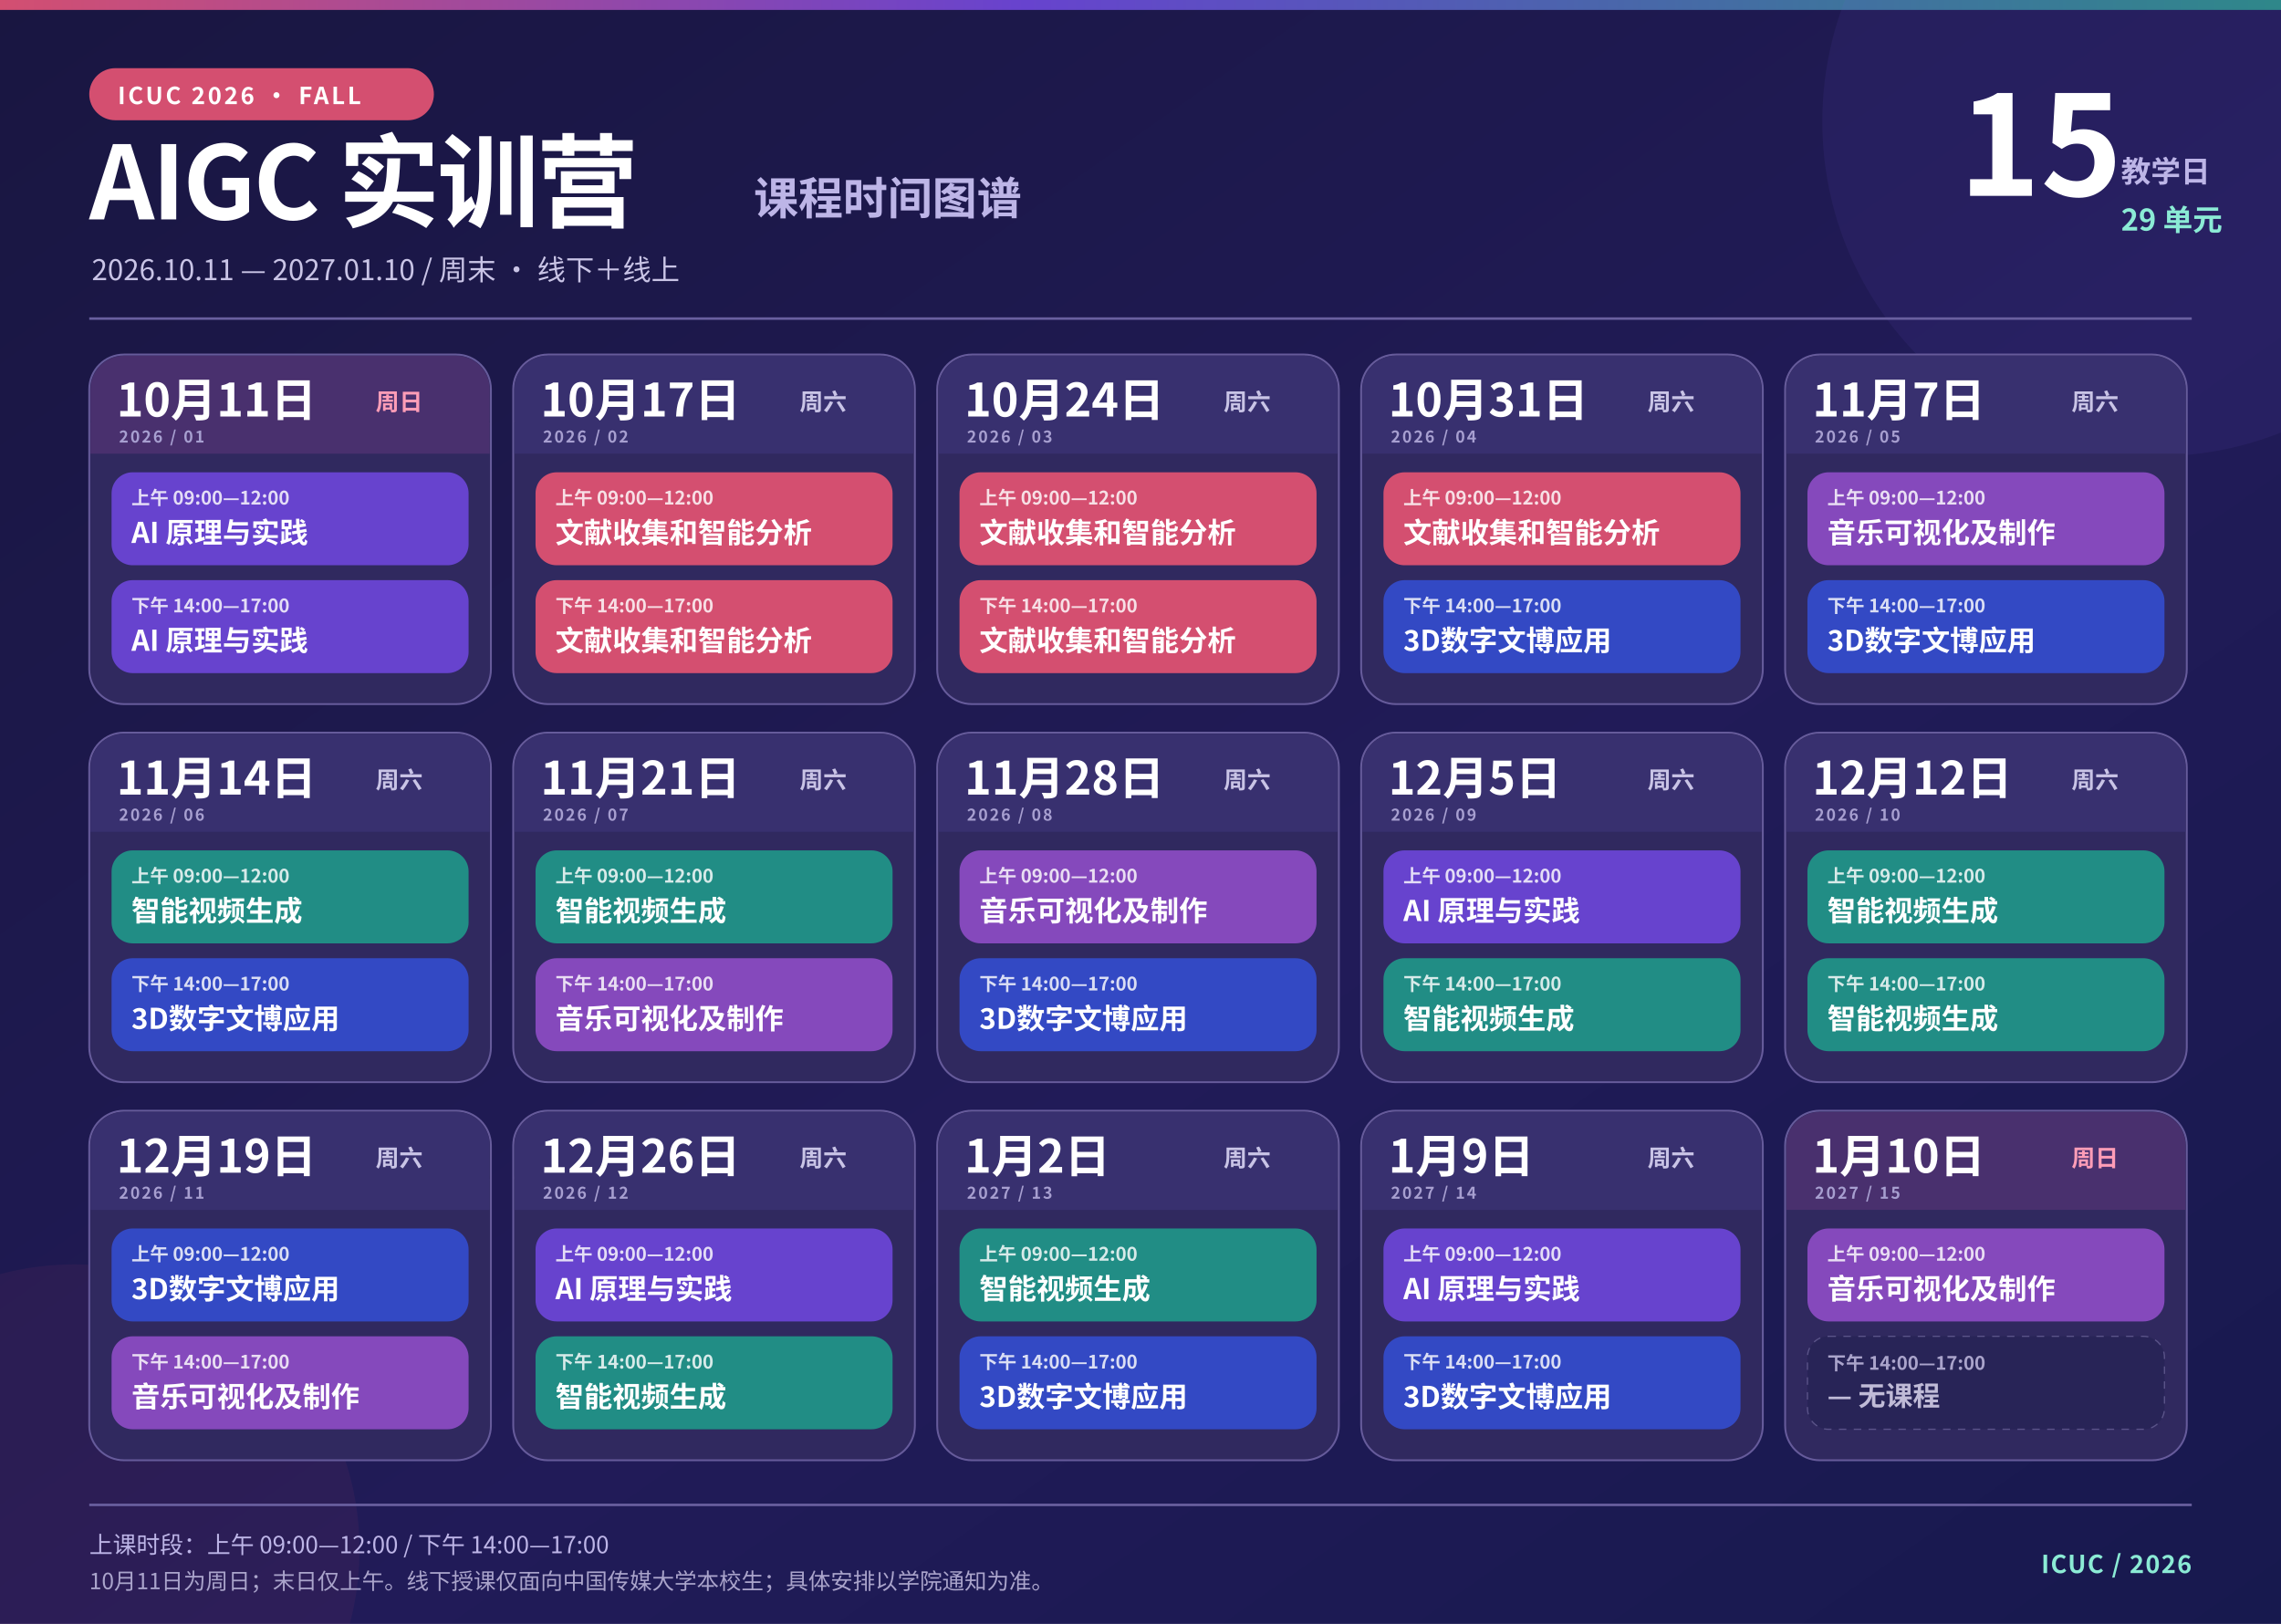
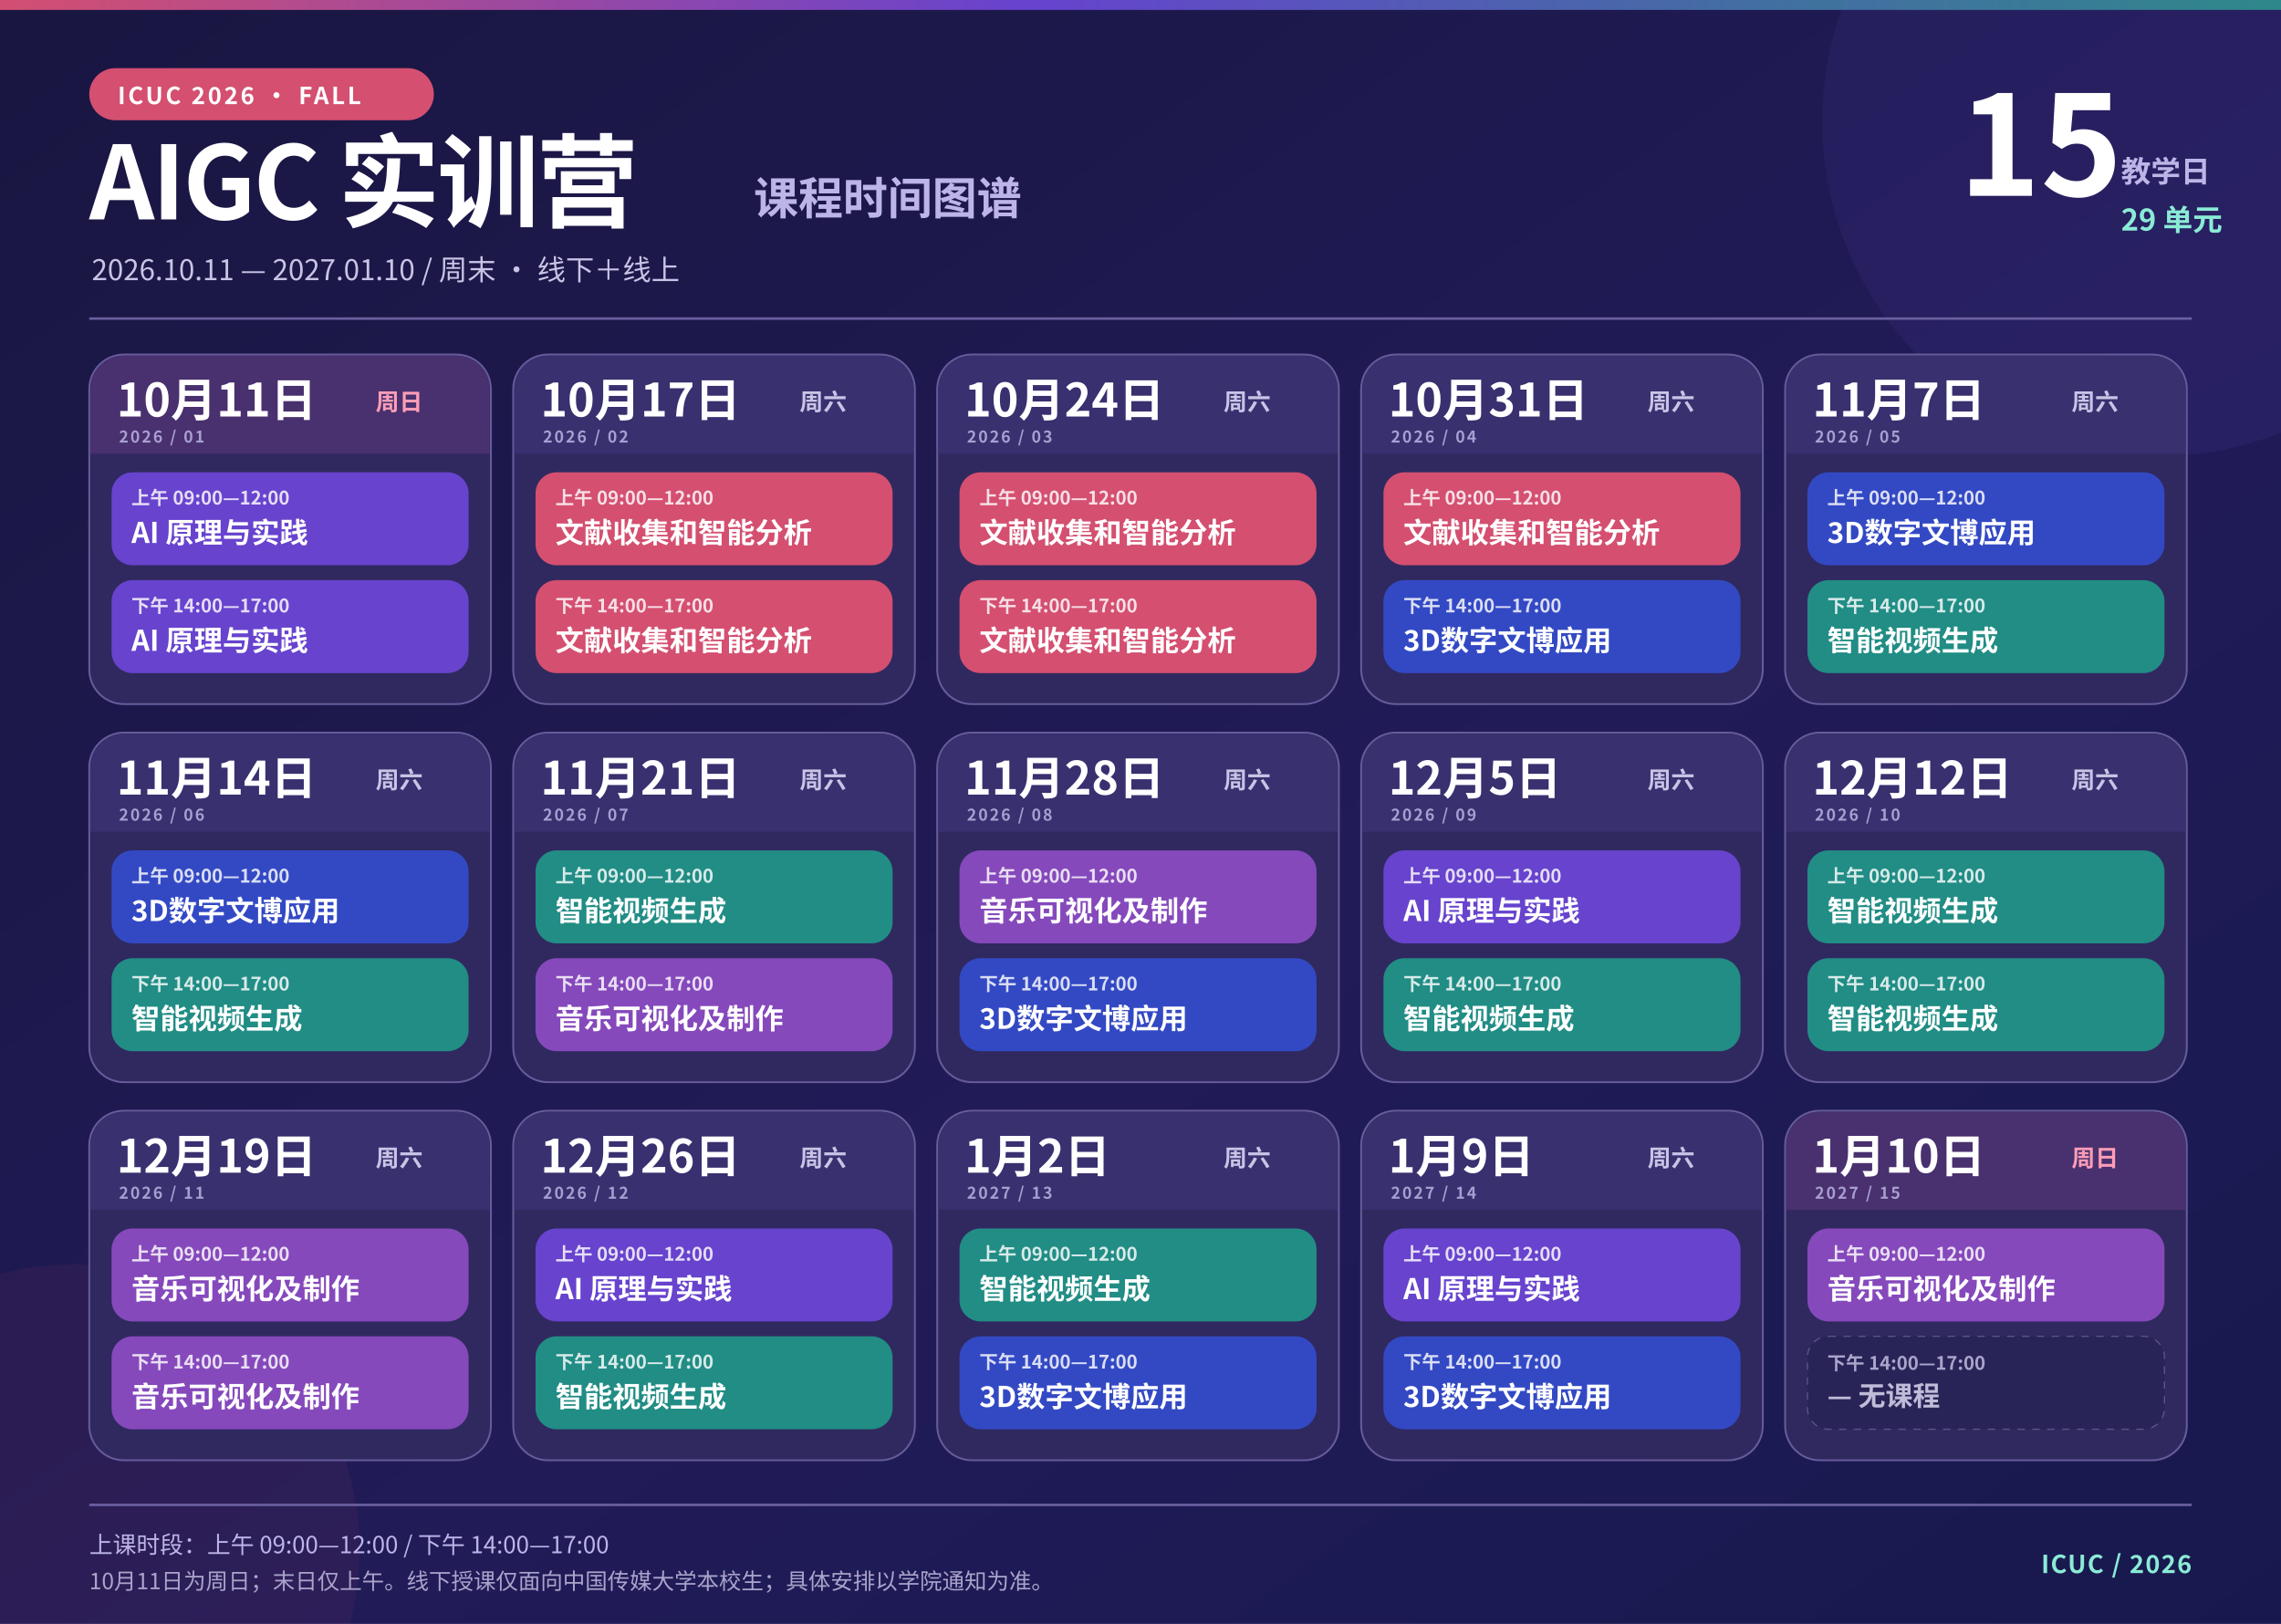
<svg xmlns="http://www.w3.org/2000/svg" width="1840" height="1310" viewBox="0 0 1840 1310" role="img" aria-labelledby="title desc">
  <defs>
    <linearGradient id="bg" x2="1" y2="1">
      <stop stop-color="#191641" />
      <stop offset=".58" stop-color="#211b58" />
      <stop offset="1" stop-color="#17194e" />
    </linearGradient>
    <linearGradient id="shine" x2="1" y2="0">
      <stop stop-color="#d44f70" />
      <stop offset=".45" stop-color="#6743ce" />
      <stop offset="1" stop-color="#288e82" />
    </linearGradient>
  </defs>
  <rect x="0" y="0" width="1840" height="1310" rx="0" fill="url(#bg)" />
  <rect x="0" y="0" width="1840" height="8" rx="0" fill="url(#shine)" />
  <circle cx="1740" cy="98" r="270" fill="#7352d0" opacity=".09" />
  <circle cx="60" cy="1250" r="230" fill="#d44f70" opacity=".07" />
  <rect x="72" y="55" width="278" height="42" rx="21" fill="#d44f70" />
  <text x="95" y="84" fill="#ffffff" font-family="Microsoft YaHei, Noto Sans CJK SC, Arial, sans-serif" font-size="19" font-weight="800" letter-spacing="2">ICUC 2026 · FALL</text>
  <text x="72" y="177" fill="#ffffff" font-family="Microsoft YaHei, Noto Sans CJK SC, Arial, sans-serif" font-size="82" font-weight="900" letter-spacing="-2">AIGC 实训营</text>
  <text x="608" y="173" fill="#bdb5e7" font-family="Microsoft YaHei, Noto Sans CJK SC, Arial, sans-serif" font-size="36" font-weight="650">课程时间图谱</text>
  <text x="74" y="226" fill="#c9c4e6" font-family="Microsoft YaHei, Noto Sans CJK SC, Arial, sans-serif" font-size="23" font-weight="500">2026.10.11  —  2027.01.10     /     周末 · 线下＋线上</text>
  <text x="1580" y="158" fill="#ffffff" font-family="Microsoft YaHei, Noto Sans CJK SC, Arial, sans-serif" font-size="112" font-weight="900">15</text>
  <text x="1711" y="147" fill="#bdb5e7" font-family="Microsoft YaHei, Noto Sans CJK SC, Arial, sans-serif" font-size="24" font-weight="650">教学日</text>
  <text x="1711" y="186" fill="#8bebd5" font-family="Microsoft YaHei, Noto Sans CJK SC, Arial, sans-serif" font-size="24" font-weight="750">29 单元</text>
  <rect x="72" y="256" width="1696" height="2" rx="0" fill="#695f9f" />
  <rect x="72" y="286" width="324" height="282" rx="28" fill="#30295f" stroke="#665b9b" stroke-width="1.5" />
  <rect x="73" y="287" width="322" height="78" rx="27" fill="#49306e" />
  <rect x="73" y="341" width="322" height="25" rx="0" fill="#49306e" />
  <text x="94" y="336" fill="#ffffff" font-family="Microsoft YaHei, Noto Sans CJK SC, Arial, sans-serif" font-size="37" font-weight="850">10月11日</text>
  <text x="303" y="331" fill="#ff9db7" font-family="Microsoft YaHei, Noto Sans CJK SC, Arial, sans-serif" font-size="19" font-weight="700">周日</text>
  <text x="96" y="357" fill="#a79fd0" font-family="Microsoft YaHei, Noto Sans CJK SC, Arial, sans-serif" font-size="13" font-weight="700" letter-spacing="1.5">2026  /  01</text>
  <rect x="90" y="381" width="288" height="75" rx="17" fill="#6743ce" />
  <text x="106" y="407" fill="#ffffff" font-family="Microsoft YaHei, Noto Sans CJK SC, Arial, sans-serif" font-size="15" font-weight="650" opacity=".82">上午  09:00—12:00</text>
  <text x="106" y="438" fill="#ffffff" font-family="Microsoft YaHei, Noto Sans CJK SC, Arial, sans-serif" font-size="23" font-weight="800">AI 原理与实践</text>
  <rect x="90" y="468" width="288" height="75" rx="17" fill="#6743ce" />
  <text x="106" y="494" fill="#ffffff" font-family="Microsoft YaHei, Noto Sans CJK SC, Arial, sans-serif" font-size="15" font-weight="650" opacity=".82">下午  14:00—17:00</text>
  <text x="106" y="525" fill="#ffffff" font-family="Microsoft YaHei, Noto Sans CJK SC, Arial, sans-serif" font-size="23" font-weight="800">AI 原理与实践</text>
  <rect x="414" y="286" width="324" height="282" rx="28" fill="#30295f" stroke="#665b9b" stroke-width="1.5" />
  <rect x="415" y="287" width="322" height="78" rx="27" fill="#38306f" />
  <rect x="415" y="341" width="322" height="25" rx="0" fill="#38306f" />
  <text x="436" y="336" fill="#ffffff" font-family="Microsoft YaHei, Noto Sans CJK SC, Arial, sans-serif" font-size="37" font-weight="850">10月17日</text>
  <text x="645" y="331" fill="#c9c4e6" font-family="Microsoft YaHei, Noto Sans CJK SC, Arial, sans-serif" font-size="19" font-weight="700">周六</text>
  <text x="438" y="357" fill="#a79fd0" font-family="Microsoft YaHei, Noto Sans CJK SC, Arial, sans-serif" font-size="13" font-weight="700" letter-spacing="1.5">2026  /  02</text>
  <rect x="432" y="381" width="288" height="75" rx="17" fill="#d44f70" />
  <text x="448" y="407" fill="#ffffff" font-family="Microsoft YaHei, Noto Sans CJK SC, Arial, sans-serif" font-size="15" font-weight="650" opacity=".82">上午  09:00—12:00</text>
  <text x="448" y="438" fill="#ffffff" font-family="Microsoft YaHei, Noto Sans CJK SC, Arial, sans-serif" font-size="23" font-weight="800">文献收集和智能分析</text>
  <rect x="432" y="468" width="288" height="75" rx="17" fill="#d44f70" />
  <text x="448" y="494" fill="#ffffff" font-family="Microsoft YaHei, Noto Sans CJK SC, Arial, sans-serif" font-size="15" font-weight="650" opacity=".82">下午  14:00—17:00</text>
  <text x="448" y="525" fill="#ffffff" font-family="Microsoft YaHei, Noto Sans CJK SC, Arial, sans-serif" font-size="23" font-weight="800">文献收集和智能分析</text>
  <rect x="756" y="286" width="324" height="282" rx="28" fill="#30295f" stroke="#665b9b" stroke-width="1.5" />
  <rect x="757" y="287" width="322" height="78" rx="27" fill="#38306f" />
  <rect x="757" y="341" width="322" height="25" rx="0" fill="#38306f" />
  <text x="778" y="336" fill="#ffffff" font-family="Microsoft YaHei, Noto Sans CJK SC, Arial, sans-serif" font-size="37" font-weight="850">10月24日</text>
  <text x="987" y="331" fill="#c9c4e6" font-family="Microsoft YaHei, Noto Sans CJK SC, Arial, sans-serif" font-size="19" font-weight="700">周六</text>
  <text x="780" y="357" fill="#a79fd0" font-family="Microsoft YaHei, Noto Sans CJK SC, Arial, sans-serif" font-size="13" font-weight="700" letter-spacing="1.5">2026  /  03</text>
  <rect x="774" y="381" width="288" height="75" rx="17" fill="#d44f70" />
  <text x="790" y="407" fill="#ffffff" font-family="Microsoft YaHei, Noto Sans CJK SC, Arial, sans-serif" font-size="15" font-weight="650" opacity=".82">上午  09:00—12:00</text>
  <text x="790" y="438" fill="#ffffff" font-family="Microsoft YaHei, Noto Sans CJK SC, Arial, sans-serif" font-size="23" font-weight="800">文献收集和智能分析</text>
  <rect x="774" y="468" width="288" height="75" rx="17" fill="#d44f70" />
  <text x="790" y="494" fill="#ffffff" font-family="Microsoft YaHei, Noto Sans CJK SC, Arial, sans-serif" font-size="15" font-weight="650" opacity=".82">下午  14:00—17:00</text>
  <text x="790" y="525" fill="#ffffff" font-family="Microsoft YaHei, Noto Sans CJK SC, Arial, sans-serif" font-size="23" font-weight="800">文献收集和智能分析</text>
  <rect x="1098" y="286" width="324" height="282" rx="28" fill="#30295f" stroke="#665b9b" stroke-width="1.5" />
  <rect x="1099" y="287" width="322" height="78" rx="27" fill="#38306f" />
  <rect x="1099" y="341" width="322" height="25" rx="0" fill="#38306f" />
  <text x="1120" y="336" fill="#ffffff" font-family="Microsoft YaHei, Noto Sans CJK SC, Arial, sans-serif" font-size="37" font-weight="850">10月31日</text>
  <text x="1329" y="331" fill="#c9c4e6" font-family="Microsoft YaHei, Noto Sans CJK SC, Arial, sans-serif" font-size="19" font-weight="700">周六</text>
  <text x="1122" y="357" fill="#a79fd0" font-family="Microsoft YaHei, Noto Sans CJK SC, Arial, sans-serif" font-size="13" font-weight="700" letter-spacing="1.5">2026  /  04</text>
  <rect x="1116" y="381" width="288" height="75" rx="17" fill="#d44f70" />
  <text x="1132" y="407" fill="#ffffff" font-family="Microsoft YaHei, Noto Sans CJK SC, Arial, sans-serif" font-size="15" font-weight="650" opacity=".82">上午  09:00—12:00</text>
  <text x="1132" y="438" fill="#ffffff" font-family="Microsoft YaHei, Noto Sans CJK SC, Arial, sans-serif" font-size="23" font-weight="800">文献收集和智能分析</text>
  <rect x="1116" y="468" width="288" height="75" rx="17" fill="#3349c4" />
  <text x="1132" y="494" fill="#ffffff" font-family="Microsoft YaHei, Noto Sans CJK SC, Arial, sans-serif" font-size="15" font-weight="650" opacity=".82">下午  14:00—17:00</text>
  <text x="1132" y="525" fill="#ffffff" font-family="Microsoft YaHei, Noto Sans CJK SC, Arial, sans-serif" font-size="23" font-weight="800">3D数字文博应用</text>
  <rect x="1440" y="286" width="324" height="282" rx="28" fill="#30295f" stroke="#665b9b" stroke-width="1.5" />
  <rect x="1441" y="287" width="322" height="78" rx="27" fill="#38306f" />
  <rect x="1441" y="341" width="322" height="25" rx="0" fill="#38306f" />
  <text x="1462" y="336" fill="#ffffff" font-family="Microsoft YaHei, Noto Sans CJK SC, Arial, sans-serif" font-size="37" font-weight="850">11月7日</text>
  <text x="1671" y="331" fill="#c9c4e6" font-family="Microsoft YaHei, Noto Sans CJK SC, Arial, sans-serif" font-size="19" font-weight="700">周六</text>
  <text x="1464" y="357" fill="#a79fd0" font-family="Microsoft YaHei, Noto Sans CJK SC, Arial, sans-serif" font-size="13" font-weight="700" letter-spacing="1.5">2026  /  05</text>
-   <rect x="1458" y="381" width="288" height="75" rx="17" fill="#8549bc" />
+   <rect x="1458" y="381" width="288" height="75" rx="17" fill="#3349c4" />
  <text x="1474" y="407" fill="#ffffff" font-family="Microsoft YaHei, Noto Sans CJK SC, Arial, sans-serif" font-size="15" font-weight="650" opacity=".82">上午  09:00—12:00</text>
-   <text x="1474" y="438" fill="#ffffff" font-family="Microsoft YaHei, Noto Sans CJK SC, Arial, sans-serif" font-size="23" font-weight="800">音乐可视化及制作</text>
-   <rect x="1458" y="468" width="288" height="75" rx="17" fill="#3349c4" />
+   <text x="1474" y="438" fill="#ffffff" font-family="Microsoft YaHei, Noto Sans CJK SC, Arial, sans-serif" font-size="23" font-weight="800">3D数字文博应用</text>
+   <rect x="1458" y="468" width="288" height="75" rx="17" fill="#218d85" />
  <text x="1474" y="494" fill="#ffffff" font-family="Microsoft YaHei, Noto Sans CJK SC, Arial, sans-serif" font-size="15" font-weight="650" opacity=".82">下午  14:00—17:00</text>
-   <text x="1474" y="525" fill="#ffffff" font-family="Microsoft YaHei, Noto Sans CJK SC, Arial, sans-serif" font-size="23" font-weight="800">3D数字文博应用</text>
+   <text x="1474" y="525" fill="#ffffff" font-family="Microsoft YaHei, Noto Sans CJK SC, Arial, sans-serif" font-size="23" font-weight="800">智能视频生成</text>
  <rect x="72" y="591" width="324" height="282" rx="28" fill="#30295f" stroke="#665b9b" stroke-width="1.5" />
  <rect x="73" y="592" width="322" height="78" rx="27" fill="#38306f" />
  <rect x="73" y="646" width="322" height="25" rx="0" fill="#38306f" />
  <text x="94" y="641" fill="#ffffff" font-family="Microsoft YaHei, Noto Sans CJK SC, Arial, sans-serif" font-size="37" font-weight="850">11月14日</text>
  <text x="303" y="636" fill="#c9c4e6" font-family="Microsoft YaHei, Noto Sans CJK SC, Arial, sans-serif" font-size="19" font-weight="700">周六</text>
  <text x="96" y="662" fill="#a79fd0" font-family="Microsoft YaHei, Noto Sans CJK SC, Arial, sans-serif" font-size="13" font-weight="700" letter-spacing="1.5">2026  /  06</text>
-   <rect x="90" y="686" width="288" height="75" rx="17" fill="#218d85" />
+   <rect x="90" y="686" width="288" height="75" rx="17" fill="#3349c4" />
  <text x="106" y="712" fill="#ffffff" font-family="Microsoft YaHei, Noto Sans CJK SC, Arial, sans-serif" font-size="15" font-weight="650" opacity=".82">上午  09:00—12:00</text>
-   <text x="106" y="743" fill="#ffffff" font-family="Microsoft YaHei, Noto Sans CJK SC, Arial, sans-serif" font-size="23" font-weight="800">智能视频生成</text>
-   <rect x="90" y="773" width="288" height="75" rx="17" fill="#3349c4" />
+   <text x="106" y="743" fill="#ffffff" font-family="Microsoft YaHei, Noto Sans CJK SC, Arial, sans-serif" font-size="23" font-weight="800">3D数字文博应用</text>
+   <rect x="90" y="773" width="288" height="75" rx="17" fill="#218d85" />
  <text x="106" y="799" fill="#ffffff" font-family="Microsoft YaHei, Noto Sans CJK SC, Arial, sans-serif" font-size="15" font-weight="650" opacity=".82">下午  14:00—17:00</text>
-   <text x="106" y="830" fill="#ffffff" font-family="Microsoft YaHei, Noto Sans CJK SC, Arial, sans-serif" font-size="23" font-weight="800">3D数字文博应用</text>
+   <text x="106" y="830" fill="#ffffff" font-family="Microsoft YaHei, Noto Sans CJK SC, Arial, sans-serif" font-size="23" font-weight="800">智能视频生成</text>
  <rect x="414" y="591" width="324" height="282" rx="28" fill="#30295f" stroke="#665b9b" stroke-width="1.5" />
  <rect x="415" y="592" width="322" height="78" rx="27" fill="#38306f" />
  <rect x="415" y="646" width="322" height="25" rx="0" fill="#38306f" />
  <text x="436" y="641" fill="#ffffff" font-family="Microsoft YaHei, Noto Sans CJK SC, Arial, sans-serif" font-size="37" font-weight="850">11月21日</text>
  <text x="645" y="636" fill="#c9c4e6" font-family="Microsoft YaHei, Noto Sans CJK SC, Arial, sans-serif" font-size="19" font-weight="700">周六</text>
  <text x="438" y="662" fill="#a79fd0" font-family="Microsoft YaHei, Noto Sans CJK SC, Arial, sans-serif" font-size="13" font-weight="700" letter-spacing="1.5">2026  /  07</text>
  <rect x="432" y="686" width="288" height="75" rx="17" fill="#218d85" />
  <text x="448" y="712" fill="#ffffff" font-family="Microsoft YaHei, Noto Sans CJK SC, Arial, sans-serif" font-size="15" font-weight="650" opacity=".82">上午  09:00—12:00</text>
  <text x="448" y="743" fill="#ffffff" font-family="Microsoft YaHei, Noto Sans CJK SC, Arial, sans-serif" font-size="23" font-weight="800">智能视频生成</text>
  <rect x="432" y="773" width="288" height="75" rx="17" fill="#8549bc" />
  <text x="448" y="799" fill="#ffffff" font-family="Microsoft YaHei, Noto Sans CJK SC, Arial, sans-serif" font-size="15" font-weight="650" opacity=".82">下午  14:00—17:00</text>
  <text x="448" y="830" fill="#ffffff" font-family="Microsoft YaHei, Noto Sans CJK SC, Arial, sans-serif" font-size="23" font-weight="800">音乐可视化及制作</text>
  <rect x="756" y="591" width="324" height="282" rx="28" fill="#30295f" stroke="#665b9b" stroke-width="1.5" />
  <rect x="757" y="592" width="322" height="78" rx="27" fill="#38306f" />
  <rect x="757" y="646" width="322" height="25" rx="0" fill="#38306f" />
  <text x="778" y="641" fill="#ffffff" font-family="Microsoft YaHei, Noto Sans CJK SC, Arial, sans-serif" font-size="37" font-weight="850">11月28日</text>
  <text x="987" y="636" fill="#c9c4e6" font-family="Microsoft YaHei, Noto Sans CJK SC, Arial, sans-serif" font-size="19" font-weight="700">周六</text>
  <text x="780" y="662" fill="#a79fd0" font-family="Microsoft YaHei, Noto Sans CJK SC, Arial, sans-serif" font-size="13" font-weight="700" letter-spacing="1.5">2026  /  08</text>
  <rect x="774" y="686" width="288" height="75" rx="17" fill="#8549bc" />
  <text x="790" y="712" fill="#ffffff" font-family="Microsoft YaHei, Noto Sans CJK SC, Arial, sans-serif" font-size="15" font-weight="650" opacity=".82">上午  09:00—12:00</text>
  <text x="790" y="743" fill="#ffffff" font-family="Microsoft YaHei, Noto Sans CJK SC, Arial, sans-serif" font-size="23" font-weight="800">音乐可视化及制作</text>
  <rect x="774" y="773" width="288" height="75" rx="17" fill="#3349c4" />
  <text x="790" y="799" fill="#ffffff" font-family="Microsoft YaHei, Noto Sans CJK SC, Arial, sans-serif" font-size="15" font-weight="650" opacity=".82">下午  14:00—17:00</text>
  <text x="790" y="830" fill="#ffffff" font-family="Microsoft YaHei, Noto Sans CJK SC, Arial, sans-serif" font-size="23" font-weight="800">3D数字文博应用</text>
  <rect x="1098" y="591" width="324" height="282" rx="28" fill="#30295f" stroke="#665b9b" stroke-width="1.5" />
  <rect x="1099" y="592" width="322" height="78" rx="27" fill="#38306f" />
  <rect x="1099" y="646" width="322" height="25" rx="0" fill="#38306f" />
  <text x="1120" y="641" fill="#ffffff" font-family="Microsoft YaHei, Noto Sans CJK SC, Arial, sans-serif" font-size="37" font-weight="850">12月5日</text>
  <text x="1329" y="636" fill="#c9c4e6" font-family="Microsoft YaHei, Noto Sans CJK SC, Arial, sans-serif" font-size="19" font-weight="700">周六</text>
  <text x="1122" y="662" fill="#a79fd0" font-family="Microsoft YaHei, Noto Sans CJK SC, Arial, sans-serif" font-size="13" font-weight="700" letter-spacing="1.5">2026  /  09</text>
  <rect x="1116" y="686" width="288" height="75" rx="17" fill="#6743ce" />
  <text x="1132" y="712" fill="#ffffff" font-family="Microsoft YaHei, Noto Sans CJK SC, Arial, sans-serif" font-size="15" font-weight="650" opacity=".82">上午  09:00—12:00</text>
  <text x="1132" y="743" fill="#ffffff" font-family="Microsoft YaHei, Noto Sans CJK SC, Arial, sans-serif" font-size="23" font-weight="800">AI 原理与实践</text>
  <rect x="1116" y="773" width="288" height="75" rx="17" fill="#218d85" />
  <text x="1132" y="799" fill="#ffffff" font-family="Microsoft YaHei, Noto Sans CJK SC, Arial, sans-serif" font-size="15" font-weight="650" opacity=".82">下午  14:00—17:00</text>
  <text x="1132" y="830" fill="#ffffff" font-family="Microsoft YaHei, Noto Sans CJK SC, Arial, sans-serif" font-size="23" font-weight="800">智能视频生成</text>
  <rect x="1440" y="591" width="324" height="282" rx="28" fill="#30295f" stroke="#665b9b" stroke-width="1.5" />
  <rect x="1441" y="592" width="322" height="78" rx="27" fill="#38306f" />
  <rect x="1441" y="646" width="322" height="25" rx="0" fill="#38306f" />
  <text x="1462" y="641" fill="#ffffff" font-family="Microsoft YaHei, Noto Sans CJK SC, Arial, sans-serif" font-size="37" font-weight="850">12月12日</text>
  <text x="1671" y="636" fill="#c9c4e6" font-family="Microsoft YaHei, Noto Sans CJK SC, Arial, sans-serif" font-size="19" font-weight="700">周六</text>
  <text x="1464" y="662" fill="#a79fd0" font-family="Microsoft YaHei, Noto Sans CJK SC, Arial, sans-serif" font-size="13" font-weight="700" letter-spacing="1.5">2026  /  10</text>
  <rect x="1458" y="686" width="288" height="75" rx="17" fill="#218d85" />
  <text x="1474" y="712" fill="#ffffff" font-family="Microsoft YaHei, Noto Sans CJK SC, Arial, sans-serif" font-size="15" font-weight="650" opacity=".82">上午  09:00—12:00</text>
  <text x="1474" y="743" fill="#ffffff" font-family="Microsoft YaHei, Noto Sans CJK SC, Arial, sans-serif" font-size="23" font-weight="800">智能视频生成</text>
  <rect x="1458" y="773" width="288" height="75" rx="17" fill="#218d85" />
  <text x="1474" y="799" fill="#ffffff" font-family="Microsoft YaHei, Noto Sans CJK SC, Arial, sans-serif" font-size="15" font-weight="650" opacity=".82">下午  14:00—17:00</text>
  <text x="1474" y="830" fill="#ffffff" font-family="Microsoft YaHei, Noto Sans CJK SC, Arial, sans-serif" font-size="23" font-weight="800">智能视频生成</text>
  <rect x="72" y="896" width="324" height="282" rx="28" fill="#30295f" stroke="#665b9b" stroke-width="1.5" />
  <rect x="73" y="897" width="322" height="78" rx="27" fill="#38306f" />
  <rect x="73" y="951" width="322" height="25" rx="0" fill="#38306f" />
  <text x="94" y="946" fill="#ffffff" font-family="Microsoft YaHei, Noto Sans CJK SC, Arial, sans-serif" font-size="37" font-weight="850">12月19日</text>
  <text x="303" y="941" fill="#c9c4e6" font-family="Microsoft YaHei, Noto Sans CJK SC, Arial, sans-serif" font-size="19" font-weight="700">周六</text>
  <text x="96" y="967" fill="#a79fd0" font-family="Microsoft YaHei, Noto Sans CJK SC, Arial, sans-serif" font-size="13" font-weight="700" letter-spacing="1.5">2026  /  11</text>
-   <rect x="90" y="991" width="288" height="75" rx="17" fill="#3349c4" />
+   <rect x="90" y="991" width="288" height="75" rx="17" fill="#8549bc" />
  <text x="106" y="1017" fill="#ffffff" font-family="Microsoft YaHei, Noto Sans CJK SC, Arial, sans-serif" font-size="15" font-weight="650" opacity=".82">上午  09:00—12:00</text>
-   <text x="106" y="1048" fill="#ffffff" font-family="Microsoft YaHei, Noto Sans CJK SC, Arial, sans-serif" font-size="23" font-weight="800">3D数字文博应用</text>
+   <text x="106" y="1048" fill="#ffffff" font-family="Microsoft YaHei, Noto Sans CJK SC, Arial, sans-serif" font-size="23" font-weight="800">音乐可视化及制作</text>
  <rect x="90" y="1078" width="288" height="75" rx="17" fill="#8549bc" />
  <text x="106" y="1104" fill="#ffffff" font-family="Microsoft YaHei, Noto Sans CJK SC, Arial, sans-serif" font-size="15" font-weight="650" opacity=".82">下午  14:00—17:00</text>
  <text x="106" y="1135" fill="#ffffff" font-family="Microsoft YaHei, Noto Sans CJK SC, Arial, sans-serif" font-size="23" font-weight="800">音乐可视化及制作</text>
  <rect x="414" y="896" width="324" height="282" rx="28" fill="#30295f" stroke="#665b9b" stroke-width="1.5" />
  <rect x="415" y="897" width="322" height="78" rx="27" fill="#38306f" />
  <rect x="415" y="951" width="322" height="25" rx="0" fill="#38306f" />
  <text x="436" y="946" fill="#ffffff" font-family="Microsoft YaHei, Noto Sans CJK SC, Arial, sans-serif" font-size="37" font-weight="850">12月26日</text>
  <text x="645" y="941" fill="#c9c4e6" font-family="Microsoft YaHei, Noto Sans CJK SC, Arial, sans-serif" font-size="19" font-weight="700">周六</text>
  <text x="438" y="967" fill="#a79fd0" font-family="Microsoft YaHei, Noto Sans CJK SC, Arial, sans-serif" font-size="13" font-weight="700" letter-spacing="1.5">2026  /  12</text>
  <rect x="432" y="991" width="288" height="75" rx="17" fill="#6743ce" />
  <text x="448" y="1017" fill="#ffffff" font-family="Microsoft YaHei, Noto Sans CJK SC, Arial, sans-serif" font-size="15" font-weight="650" opacity=".82">上午  09:00—12:00</text>
  <text x="448" y="1048" fill="#ffffff" font-family="Microsoft YaHei, Noto Sans CJK SC, Arial, sans-serif" font-size="23" font-weight="800">AI 原理与实践</text>
  <rect x="432" y="1078" width="288" height="75" rx="17" fill="#218d85" />
  <text x="448" y="1104" fill="#ffffff" font-family="Microsoft YaHei, Noto Sans CJK SC, Arial, sans-serif" font-size="15" font-weight="650" opacity=".82">下午  14:00—17:00</text>
  <text x="448" y="1135" fill="#ffffff" font-family="Microsoft YaHei, Noto Sans CJK SC, Arial, sans-serif" font-size="23" font-weight="800">智能视频生成</text>
  <rect x="756" y="896" width="324" height="282" rx="28" fill="#30295f" stroke="#665b9b" stroke-width="1.5" />
  <rect x="757" y="897" width="322" height="78" rx="27" fill="#38306f" />
  <rect x="757" y="951" width="322" height="25" rx="0" fill="#38306f" />
  <text x="778" y="946" fill="#ffffff" font-family="Microsoft YaHei, Noto Sans CJK SC, Arial, sans-serif" font-size="37" font-weight="850">1月2日</text>
  <text x="987" y="941" fill="#c9c4e6" font-family="Microsoft YaHei, Noto Sans CJK SC, Arial, sans-serif" font-size="19" font-weight="700">周六</text>
  <text x="780" y="967" fill="#a79fd0" font-family="Microsoft YaHei, Noto Sans CJK SC, Arial, sans-serif" font-size="13" font-weight="700" letter-spacing="1.5">2027  /  13</text>
  <rect x="774" y="991" width="288" height="75" rx="17" fill="#218d85" />
  <text x="790" y="1017" fill="#ffffff" font-family="Microsoft YaHei, Noto Sans CJK SC, Arial, sans-serif" font-size="15" font-weight="650" opacity=".82">上午  09:00—12:00</text>
  <text x="790" y="1048" fill="#ffffff" font-family="Microsoft YaHei, Noto Sans CJK SC, Arial, sans-serif" font-size="23" font-weight="800">智能视频生成</text>
  <rect x="774" y="1078" width="288" height="75" rx="17" fill="#3349c4" />
  <text x="790" y="1104" fill="#ffffff" font-family="Microsoft YaHei, Noto Sans CJK SC, Arial, sans-serif" font-size="15" font-weight="650" opacity=".82">下午  14:00—17:00</text>
  <text x="790" y="1135" fill="#ffffff" font-family="Microsoft YaHei, Noto Sans CJK SC, Arial, sans-serif" font-size="23" font-weight="800">3D数字文博应用</text>
  <rect x="1098" y="896" width="324" height="282" rx="28" fill="#30295f" stroke="#665b9b" stroke-width="1.5" />
  <rect x="1099" y="897" width="322" height="78" rx="27" fill="#38306f" />
  <rect x="1099" y="951" width="322" height="25" rx="0" fill="#38306f" />
  <text x="1120" y="946" fill="#ffffff" font-family="Microsoft YaHei, Noto Sans CJK SC, Arial, sans-serif" font-size="37" font-weight="850">1月9日</text>
  <text x="1329" y="941" fill="#c9c4e6" font-family="Microsoft YaHei, Noto Sans CJK SC, Arial, sans-serif" font-size="19" font-weight="700">周六</text>
  <text x="1122" y="967" fill="#a79fd0" font-family="Microsoft YaHei, Noto Sans CJK SC, Arial, sans-serif" font-size="13" font-weight="700" letter-spacing="1.5">2027  /  14</text>
  <rect x="1116" y="991" width="288" height="75" rx="17" fill="#6743ce" />
  <text x="1132" y="1017" fill="#ffffff" font-family="Microsoft YaHei, Noto Sans CJK SC, Arial, sans-serif" font-size="15" font-weight="650" opacity=".82">上午  09:00—12:00</text>
  <text x="1132" y="1048" fill="#ffffff" font-family="Microsoft YaHei, Noto Sans CJK SC, Arial, sans-serif" font-size="23" font-weight="800">AI 原理与实践</text>
  <rect x="1116" y="1078" width="288" height="75" rx="17" fill="#3349c4" />
  <text x="1132" y="1104" fill="#ffffff" font-family="Microsoft YaHei, Noto Sans CJK SC, Arial, sans-serif" font-size="15" font-weight="650" opacity=".82">下午  14:00—17:00</text>
  <text x="1132" y="1135" fill="#ffffff" font-family="Microsoft YaHei, Noto Sans CJK SC, Arial, sans-serif" font-size="23" font-weight="800">3D数字文博应用</text>
  <rect x="1440" y="896" width="324" height="282" rx="28" fill="#30295f" stroke="#665b9b" stroke-width="1.5" />
  <rect x="1441" y="897" width="322" height="78" rx="27" fill="#49306e" />
  <rect x="1441" y="951" width="322" height="25" rx="0" fill="#49306e" />
  <text x="1462" y="946" fill="#ffffff" font-family="Microsoft YaHei, Noto Sans CJK SC, Arial, sans-serif" font-size="37" font-weight="850">1月10日</text>
  <text x="1671" y="941" fill="#ff9db7" font-family="Microsoft YaHei, Noto Sans CJK SC, Arial, sans-serif" font-size="19" font-weight="700">周日</text>
  <text x="1464" y="967" fill="#a79fd0" font-family="Microsoft YaHei, Noto Sans CJK SC, Arial, sans-serif" font-size="13" font-weight="700" letter-spacing="1.5">2027  /  15</text>
  <rect x="1458" y="991" width="288" height="75" rx="17" fill="#8549bc" />
  <text x="1474" y="1017" fill="#ffffff" font-family="Microsoft YaHei, Noto Sans CJK SC, Arial, sans-serif" font-size="15" font-weight="650" opacity=".82">上午  09:00—12:00</text>
  <text x="1474" y="1048" fill="#ffffff" font-family="Microsoft YaHei, Noto Sans CJK SC, Arial, sans-serif" font-size="23" font-weight="800">音乐可视化及制作</text>
  <rect x="1458" y="1078" width="288" height="75" rx="17" fill="#282457" stroke="#5b5489" stroke-dasharray="6 6" />
  <text x="1474" y="1105" fill="#aaa4cb" font-family="Microsoft YaHei, Noto Sans CJK SC, Arial, sans-serif" font-size="15" font-weight="650">下午  14:00—17:00</text>
  <text x="1474" y="1134" fill="#c0bbd7" font-family="Microsoft YaHei, Noto Sans CJK SC, Arial, sans-serif" font-size="22" font-weight="700">—  无课程</text>
  <rect x="72" y="1213" width="1696" height="2" rx="0" fill="#695f9f" />
  <text x="72" y="1253" fill="#bdb5e7" font-family="Microsoft YaHei, Noto Sans CJK SC, Arial, sans-serif" font-size="19" font-weight="500">上课时段：上午 09:00—12:00 / 下午 14:00—17:00</text>
  <text x="72" y="1282" fill="#aaa4cb" font-family="Microsoft YaHei, Noto Sans CJK SC, Arial, sans-serif" font-size="18" font-weight="500">10月11日为周日；末日仅上午。线下授课仅面向中国传媒大学本校生；具体安排以学院通知为准。</text>
  <text x="1768" y="1269" fill="#8bebd5" font-family="Microsoft YaHei, Noto Sans CJK SC, Arial, sans-serif" font-size="20" font-weight="800" text-anchor="end" letter-spacing="1">ICUC / 2026</text>
</svg>
